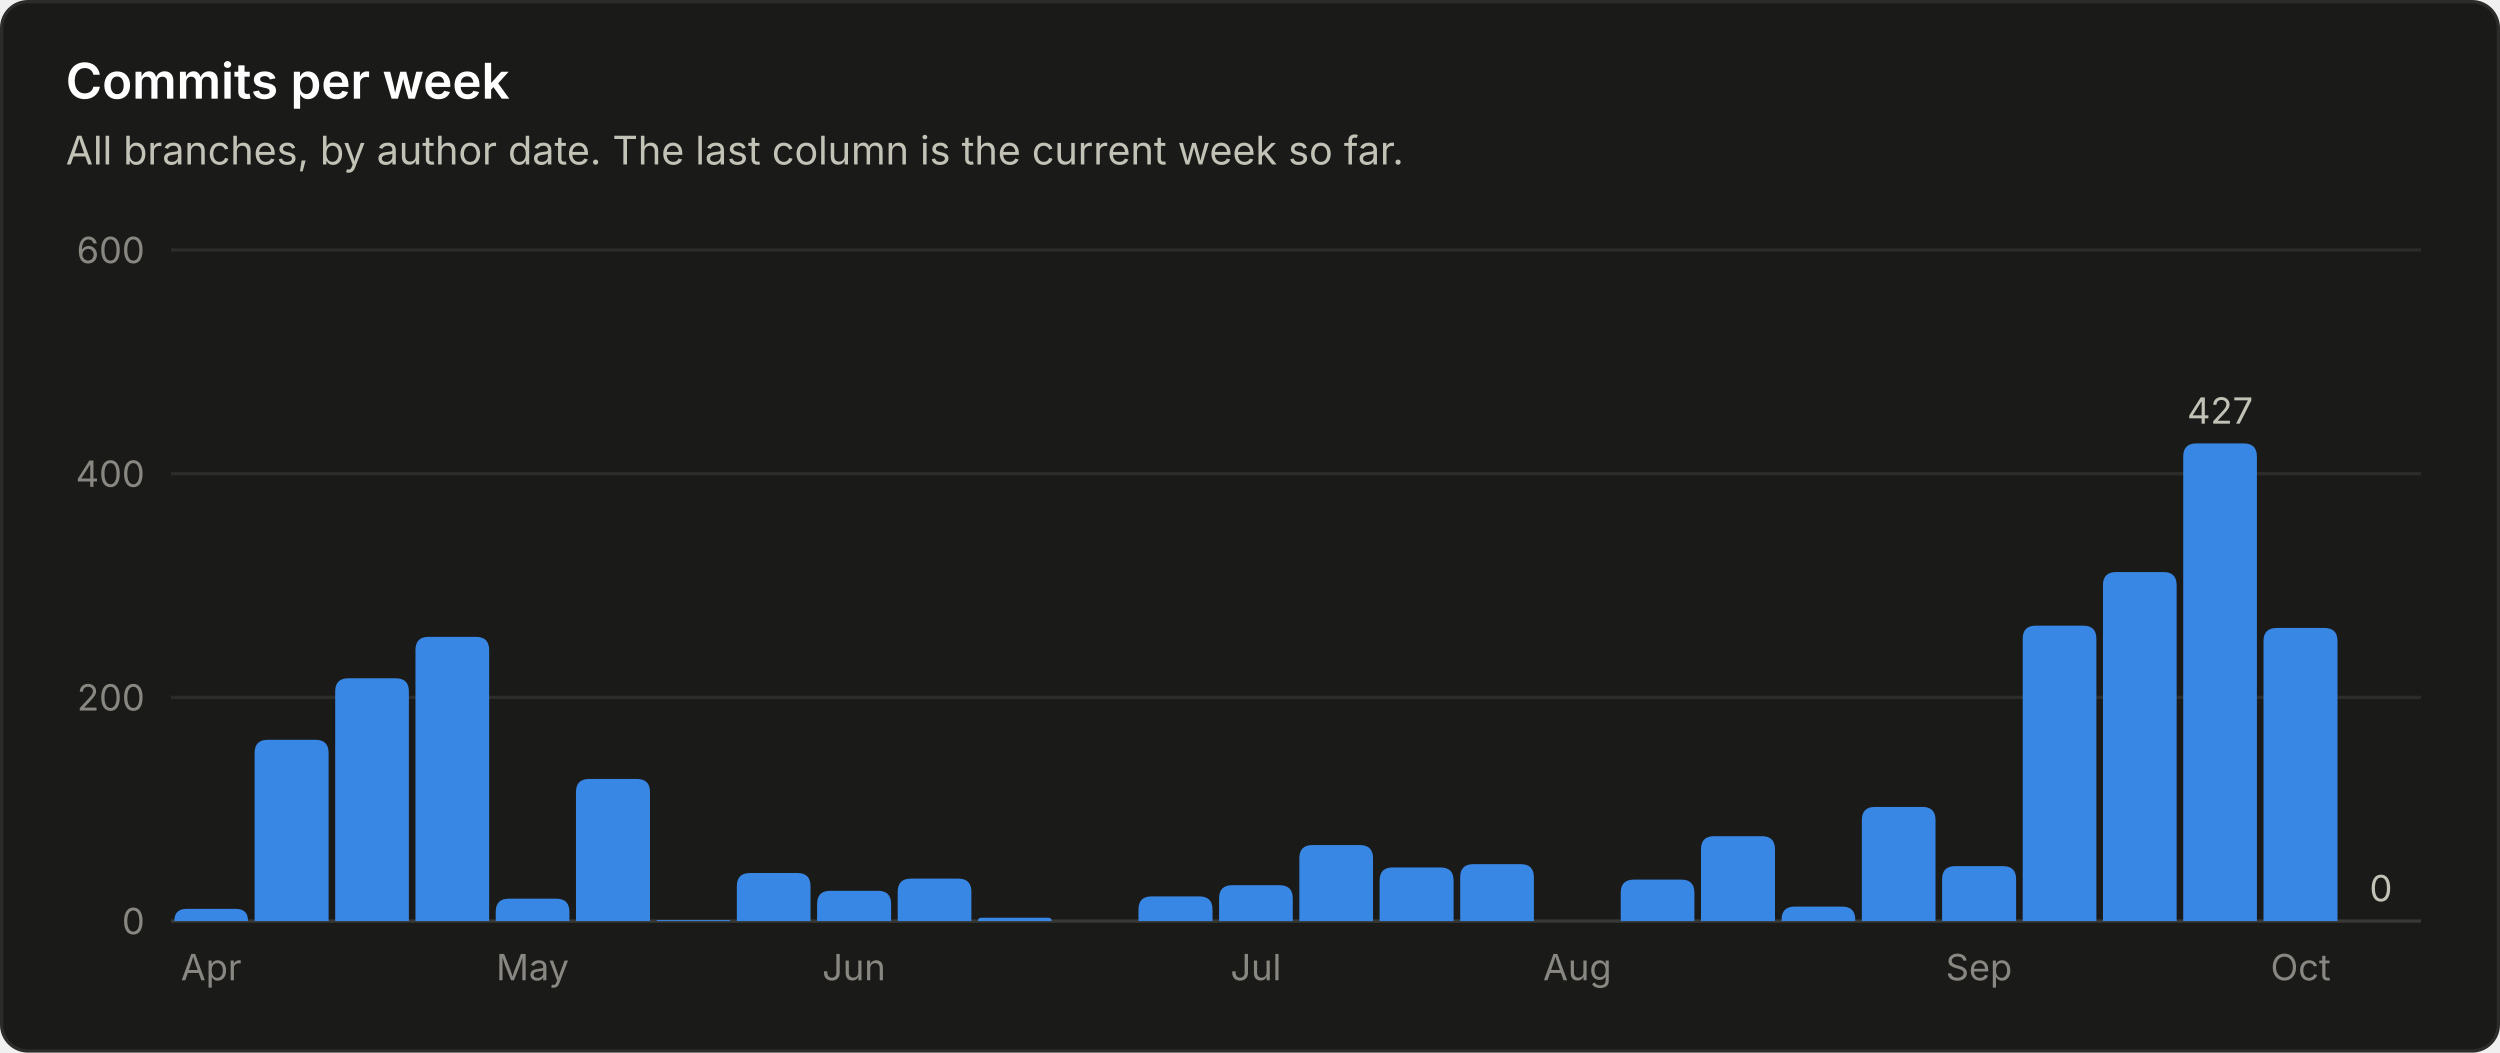
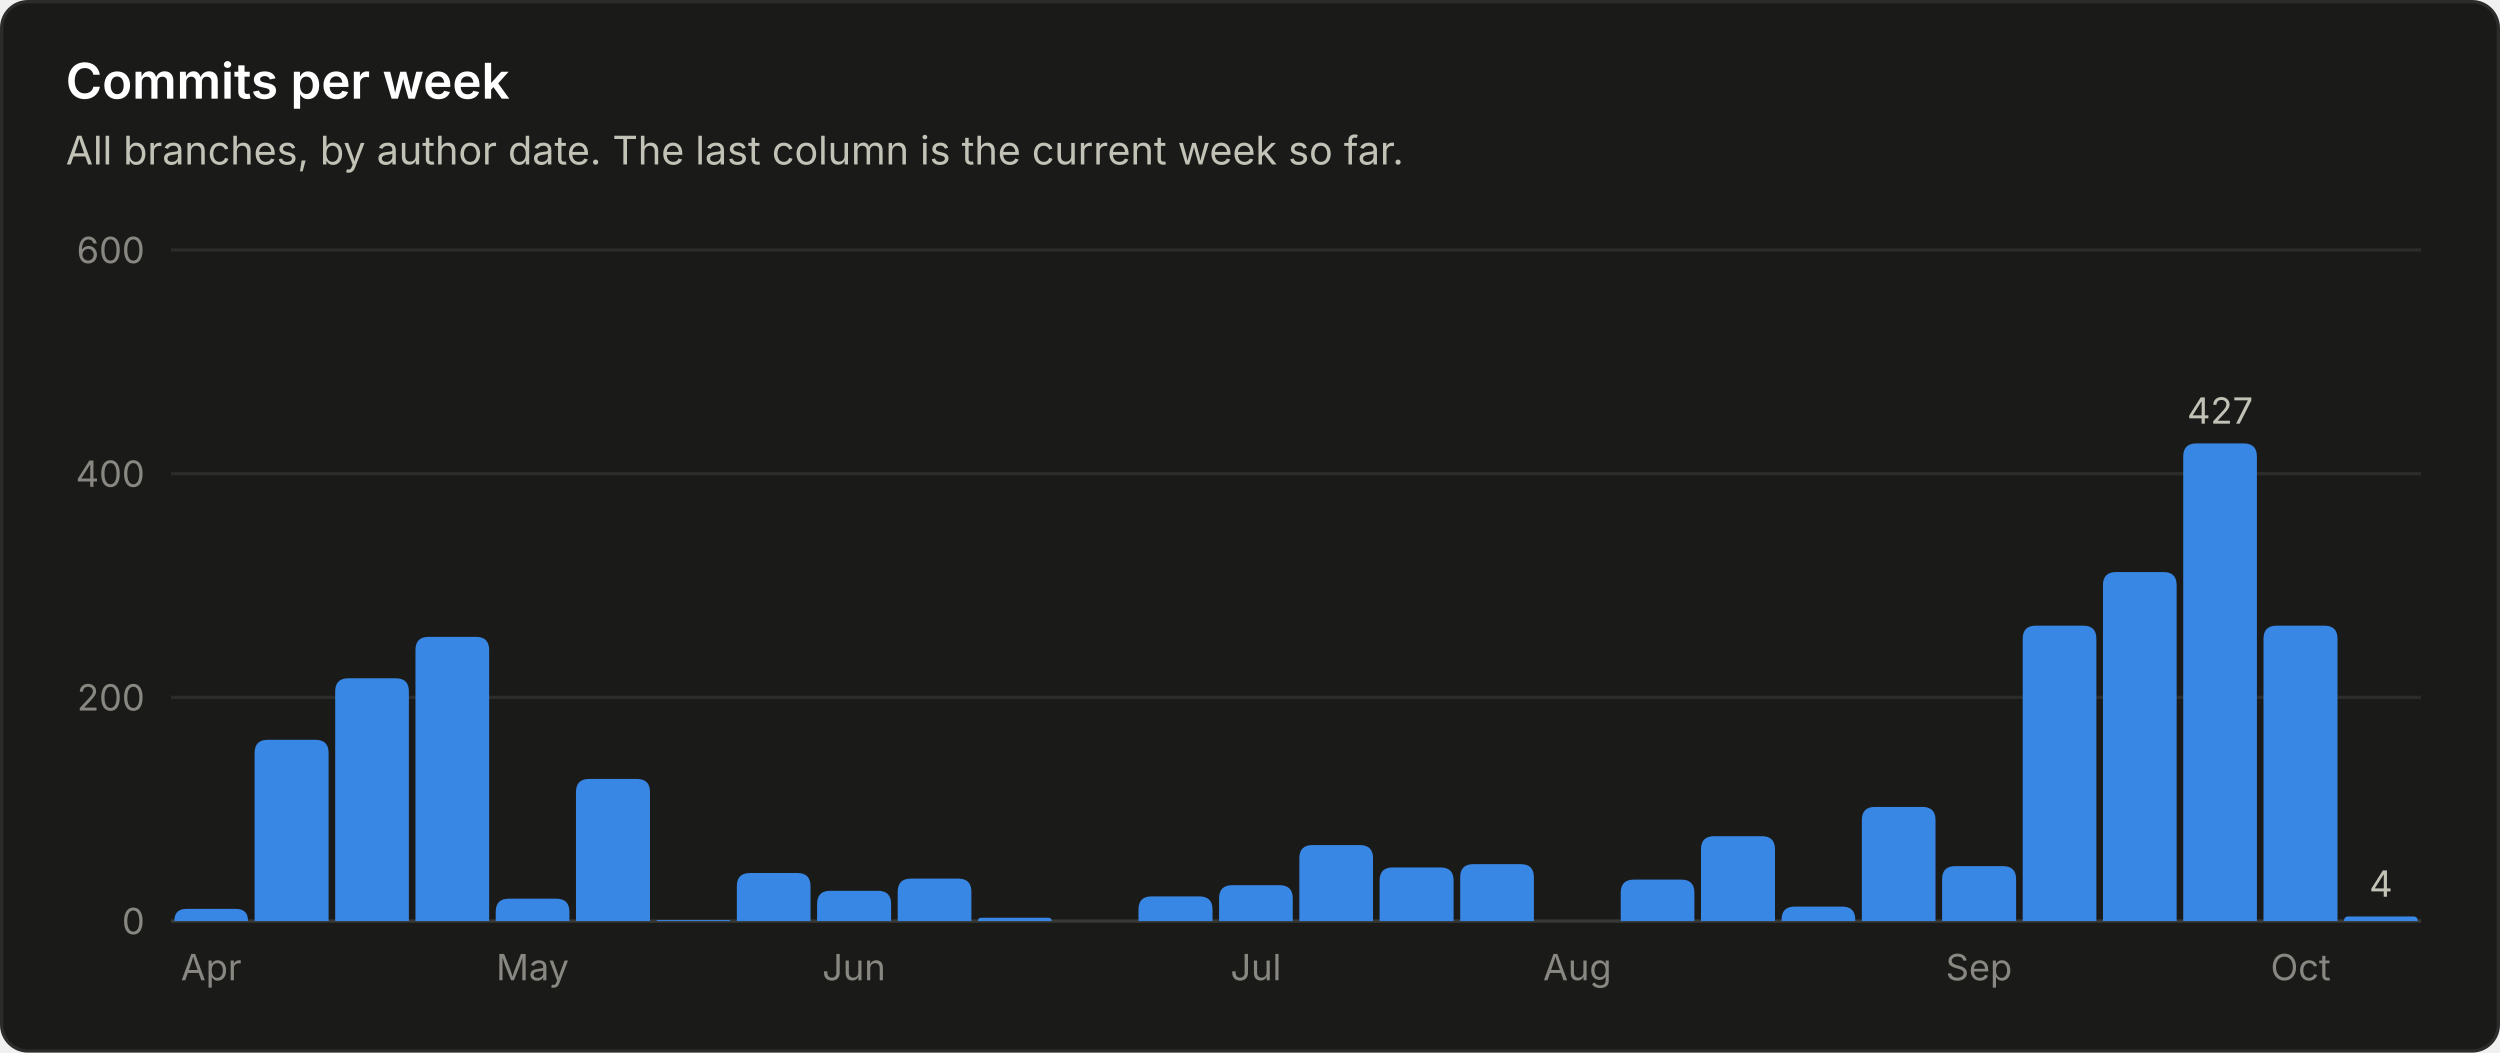
<svg xmlns="http://www.w3.org/2000/svg" viewBox="0 0 760 320" width="760" height="320" role="img" font-family="system-ui, -apple-system, 'Segoe UI', sans-serif">
  <rect x="0.5" y="0.5" width="759" height="319" rx="8" fill="#1a1a19" stroke="#2c2c2a" />
  <text x="20.0" y="30.0" fill="#ffffff" font-size="15" font-weight="600" text-anchor="start">Commits per week</text>
  <text x="20.0" y="50.0" fill="#c3c2b7" font-size="12" font-weight="400" text-anchor="start">All branches, by author date. The last column is the current week so far.</text>
  <line x1="52" y1="280.0" x2="736" y2="280.0" stroke="#383835" stroke-width="1" />
  <text x="44.0" y="284.0" fill="#898781" font-size="11" font-weight="400" text-anchor="end">0</text>
  <line x1="52" y1="212.0" x2="736" y2="212.0" stroke="#2c2c2a" stroke-width="1" />
  <text x="44.0" y="216.0" fill="#898781" font-size="11" font-weight="400" text-anchor="end">200</text>
  <line x1="52" y1="144.0" x2="736" y2="144.0" stroke="#2c2c2a" stroke-width="1" />
  <text x="44.0" y="148.0" fill="#898781" font-size="11" font-weight="400" text-anchor="end">400</text>
  <line x1="52" y1="76.0" x2="736" y2="76.0" stroke="#2c2c2a" stroke-width="1" />
  <text x="44.0" y="80.0" fill="#898781" font-size="11" font-weight="400" text-anchor="end">600</text>
  <path d="M53.0 280.0 V280.0 Q53.0 276.3 56.7 276.3 H71.7 Q75.4 276.3 75.4 280.0 V280.0 Z" fill="#3987e5" />
  <text x="64.2" y="298.0" fill="#898781" font-size="11" font-weight="400" text-anchor="middle">Apr</text>
  <path d="M77.4 280.0 V228.9 Q77.4 224.9 81.4 224.9 H95.9 Q99.9 224.9 99.9 228.9 V280.0 Z" fill="#3987e5" />
  <path d="M101.9 280.0 V210.2 Q101.9 206.2 105.9 206.2 H120.3 Q124.3 206.2 124.3 210.2 V280.0 Z" fill="#3987e5" />
  <path d="M126.3 280.0 V197.6 Q126.3 193.6 130.3 193.6 H144.7 Q148.7 193.6 148.7 197.6 V280.0 Z" fill="#3987e5" />
  <path d="M150.7 280.0 V277.2 Q150.7 273.2 154.7 273.2 H169.1 Q173.1 273.2 173.1 277.2 V280.0 Z" fill="#3987e5" />
  <text x="161.9" y="298.0" fill="#898781" font-size="11" font-weight="400" text-anchor="middle">May</text>
  <path d="M175.1 280.0 V240.8 Q175.1 236.8 179.1 236.8 H193.6 Q197.6 236.8 197.6 240.8 V280.0 Z" fill="#3987e5" />
  <path d="M199.6 280.0 V280.0 Q199.6 279.7 199.9 279.7 H221.7 Q222.0 279.7 222.0 280.0 V280.0 Z" fill="#3987e5" />
  <path d="M224.0 280.0 V269.4 Q224.0 265.4 228.0 265.4 H242.4 Q246.4 265.4 246.4 269.4 V280.0 Z" fill="#3987e5" />
  <path d="M248.4 280.0 V274.8 Q248.4 270.8 252.4 270.8 H266.9 Q270.9 270.8 270.9 274.8 V280.0 Z" fill="#3987e5" />
  <text x="259.6" y="298.0" fill="#898781" font-size="11" font-weight="400" text-anchor="middle">Jun</text>
  <path d="M272.9 280.0 V271.1 Q272.9 267.1 276.9 267.1 H291.3 Q295.3 267.1 295.3 271.1 V280.0 Z" fill="#3987e5" />
  <path d="M297.3 280.0 V280.0 Q297.3 279.0 298.3 279.0 H318.7 Q319.7 279.0 319.7 280.0 V280.0 Z" fill="#3987e5" />
  <path d="M346.1 280.0 V276.5 Q346.1 272.5 350.1 272.5 H364.6 Q368.6 272.5 368.6 276.5 V280.0 Z" fill="#3987e5" />
  <path d="M370.6 280.0 V273.1 Q370.6 269.1 374.6 269.1 H389.0 Q393.0 269.1 393.0 273.1 V280.0 Z" fill="#3987e5" />
  <text x="381.8" y="298.0" fill="#898781" font-size="11" font-weight="400" text-anchor="middle">Jul</text>
  <path d="M395.0 280.0 V260.9 Q395.0 256.9 399.0 256.9 H413.4 Q417.4 256.9 417.4 260.9 V280.0 Z" fill="#3987e5" />
  <path d="M419.4 280.0 V267.7 Q419.4 263.7 423.4 263.7 H437.9 Q441.9 263.7 441.9 267.7 V280.0 Z" fill="#3987e5" />
  <path d="M443.9 280.0 V266.7 Q443.9 262.7 447.9 262.7 H462.3 Q466.3 262.7 466.3 266.7 V280.0 Z" fill="#3987e5" />
  <text x="479.5" y="298.0" fill="#898781" font-size="11" font-weight="400" text-anchor="middle">Aug</text>
  <path d="M492.7 280.0 V271.4 Q492.7 267.4 496.7 267.4 H511.1 Q515.1 267.4 515.1 271.4 V280.0 Z" fill="#3987e5" />
  <path d="M517.1 280.0 V258.2 Q517.1 254.2 521.1 254.2 H535.6 Q539.6 254.2 539.6 258.2 V280.0 Z" fill="#3987e5" />
  <path d="M541.6 280.0 V279.6 Q541.6 275.6 545.6 275.6 H560.0 Q564.0 275.6 564.0 279.6 V280.0 Z" fill="#3987e5" />
  <path d="M566.0 280.0 V249.3 Q566.0 245.3 570.0 245.3 H584.4 Q588.4 245.3 588.4 249.3 V280.0 Z" fill="#3987e5" />
  <path d="M590.4 280.0 V267.3 Q590.4 263.3 594.4 263.3 H608.9 Q612.9 263.3 612.9 267.3 V280.0 Z" fill="#3987e5" />
  <text x="601.6" y="298.0" fill="#898781" font-size="11" font-weight="400" text-anchor="middle">Sep</text>
  <path d="M614.9 280.0 V194.2 Q614.9 190.2 618.9 190.2 H633.3 Q637.3 190.2 637.3 194.2 V280.0 Z" fill="#3987e5" />
  <path d="M639.3 280.0 V177.9 Q639.3 173.9 643.3 173.9 H657.7 Q661.7 173.9 661.7 177.9 V280.0 Z" fill="#3987e5" />
  <path d="M663.7 280.0 V138.8 Q663.7 134.8 667.7 134.8 H682.1 Q686.1 134.8 686.1 138.8 V280.0 Z" fill="#3987e5" />
  <text x="674.9" y="128.8" fill="#c3c2b7" font-size="11" font-weight="400" text-anchor="middle">427</text>
-   <path d="M688.1 280.0 V194.9 Q688.1 190.9 692.1 190.9 H706.6 Q710.6 190.9 710.6 194.9 V280.0 Z" fill="#3987e5" />
+   <path d="M688.1 280.0 V194.2 Q688.1 190.2 692.1 190.2 H706.6 Q710.6 190.2 710.6 194.2 V280.0 Z" fill="#3987e5" />
  <text x="699.4" y="298.0" fill="#898781" font-size="11" font-weight="400" text-anchor="middle">Oct</text>
-   <text x="723.8" y="274.0" fill="#c3c2b7" font-size="11" font-weight="400" text-anchor="middle">0</text>
+   <path d="M712.6 280.0 V280.0 Q712.6 278.6 713.9 278.6 H733.6 Q735.0 278.6 735.0 280.0 V280.0 Z" fill="#3987e5" />
+   <text x="723.8" y="272.6" fill="#c3c2b7" font-size="11" font-weight="400" text-anchor="middle">4</text>
</svg>
